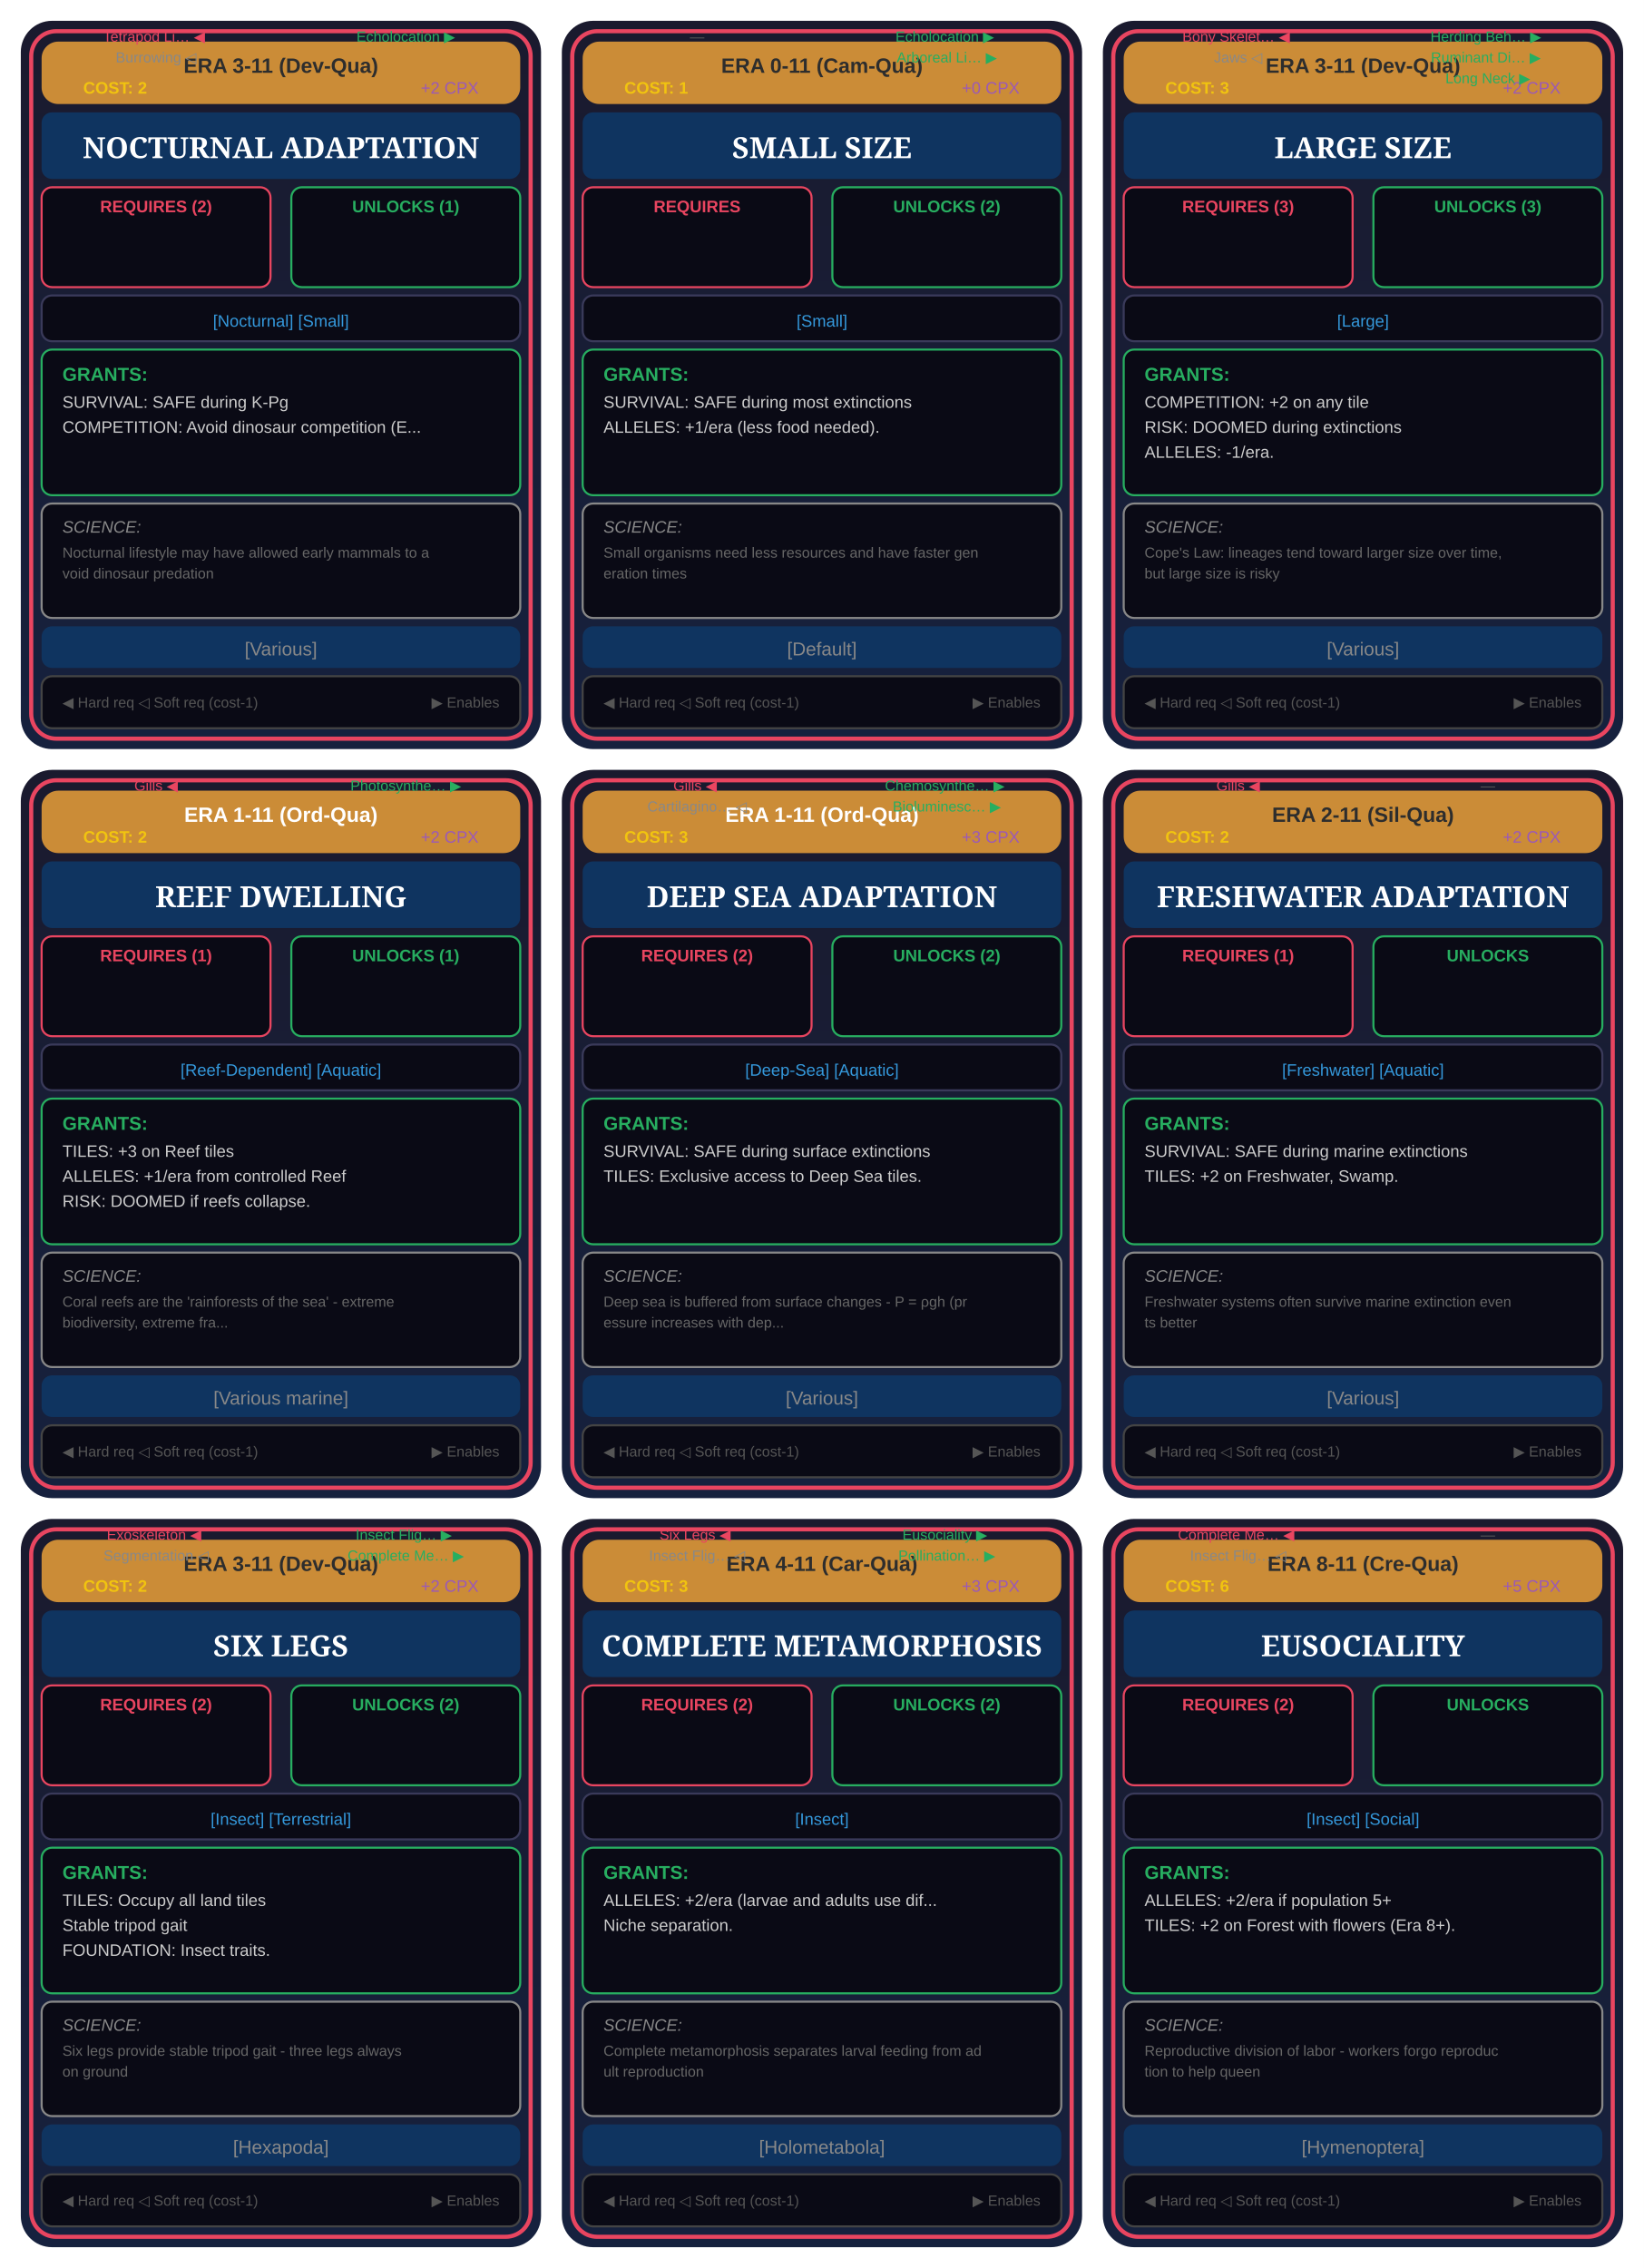
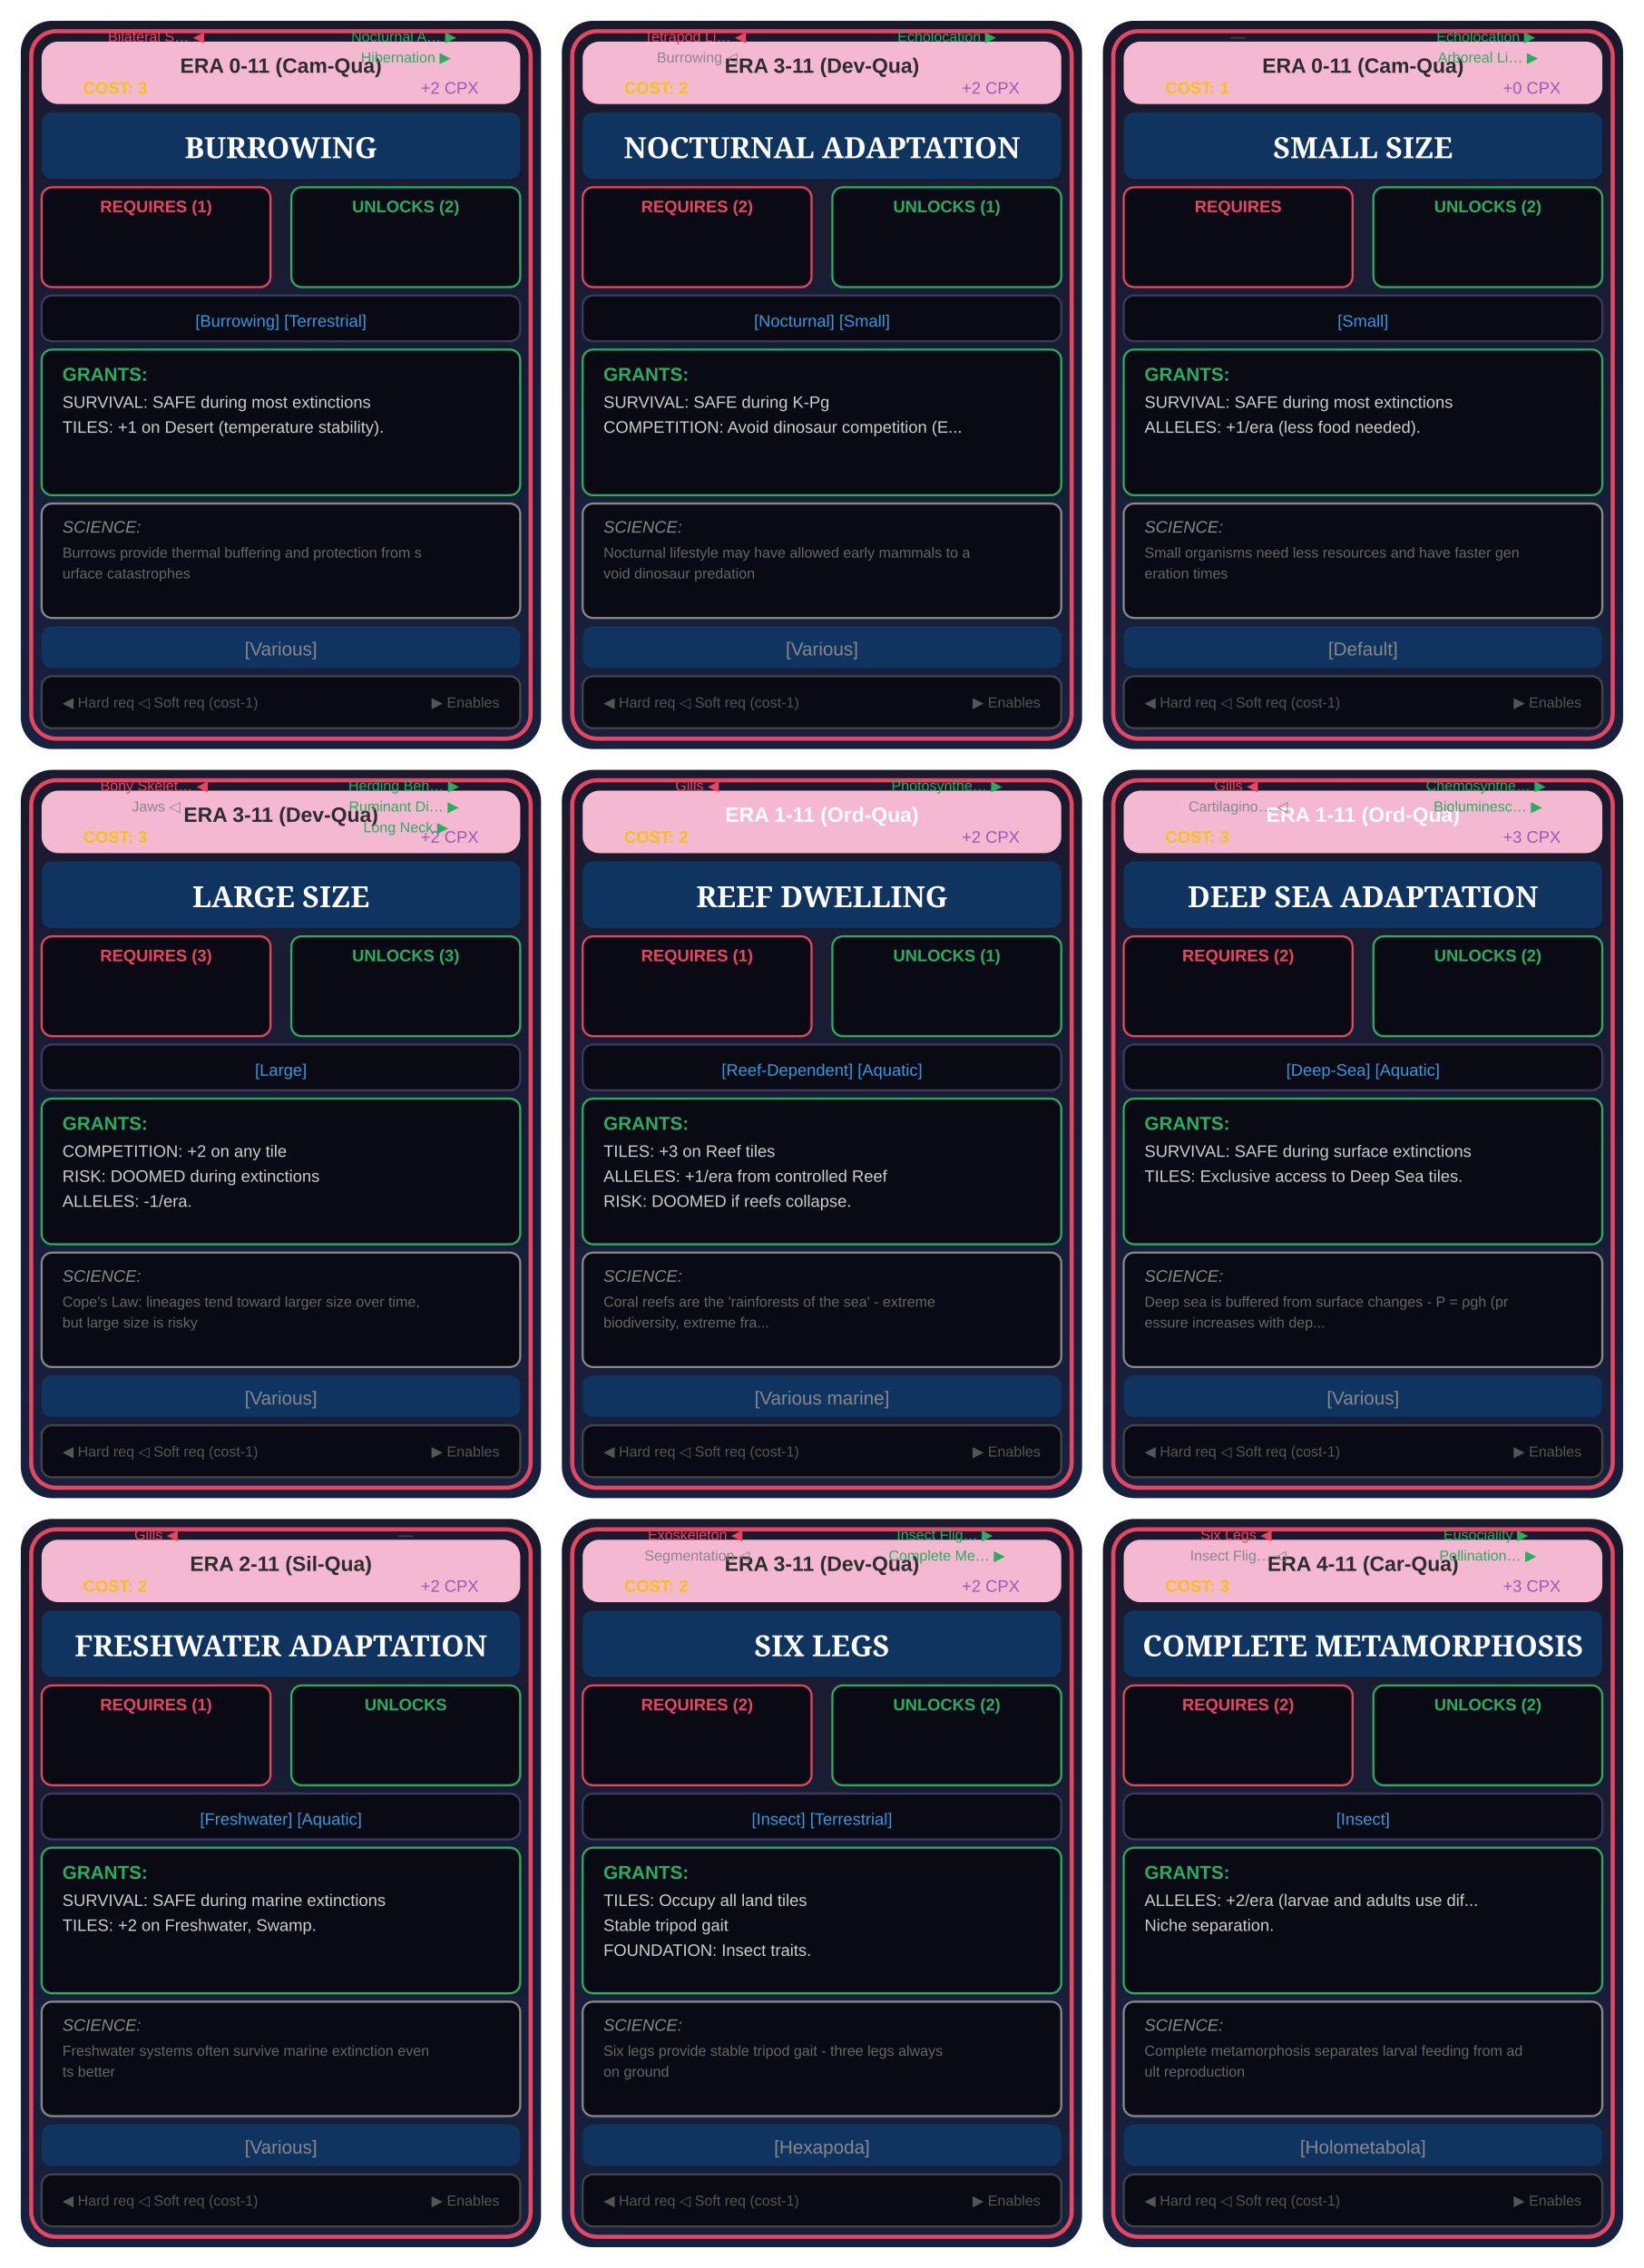
<svg xmlns="http://www.w3.org/2000/svg" viewBox="0 0 790 1090" width="790" height="1090">
  <rect width="790" height="1090" fill="#ffffff" />
  <g transform="translate(10, 10)">
    <defs>
      <linearGradient id="cardBg" x1="0%" y1="0%" x2="0%" y2="100%">
        <stop offset="0%" style="stop-color:#1a1a2e" />
        <stop offset="100%" style="stop-color:#16213e" />
      </linearGradient>
      <linearGradient id="eraGrad" x1="0%" y1="0%" x2="100%" y2="0%">
+         <stop offset="0%" style="stop-color:#F4B8D0" />
+         <stop offset="100%" style="stop-color:#F4B8D0" />
+       </linearGradient>
+     </defs>
+     <rect width="250" height="350" fill="url(#cardBg)" rx="15" />
+     <rect x="5" y="5" width="240" height="340" fill="none" stroke="#e94560" stroke-width="2" rx="12" />
+     <rect x="10" y="10" width="230" height="30" fill="url(#eraGrad)" rx="8" />
+     <text x="125" y="25" font-family="Arial" font-size="10" fill="#2d2d2d" text-anchor="middle" font-weight="bold">ERA 0-11 (Cam-Qua)</text>
+     <text x="30" y="35" font-family="Arial" font-size="8" fill="#f1c40f" font-weight="bold">COST: 3</text>
+     <text x="220" y="35" font-family="Arial" font-size="8" fill="#9b59b6" text-anchor="end">+2 CPX</text>
+     <rect x="10" y="44" width="230" height="32" fill="#0f3460" rx="5" />
+     <text x="125" y="66" font-family="Georgia" font-size="14" fill="#fff" text-anchor="middle" font-weight="bold">BURROWING</text>
+     <rect x="10" y="80" width="110" height="48" fill="#0a0a15" stroke="#e94560" rx="5" />
+     <text x="65" y="92" font-family="Arial" font-size="8" fill="#e94560" text-anchor="middle" font-weight="bold">REQUIRES (1)</text>
+     <text font-family="Arial" font-size="7" text-anchor="middle">
+       <tspan x="65" dy="10" fill="#e94560">Bilateral S… ◀</tspan>
+     </text>
+     <rect x="130" y="80" width="110" height="48" fill="#0a0a15" stroke="#27ae60" rx="5" />
+     <text x="185" y="92" font-family="Arial" font-size="8" fill="#27ae60" text-anchor="middle" font-weight="bold">UNLOCKS (2)</text>
+     <text font-family="Arial" font-size="7" text-anchor="middle">
+       <tspan x="185" dy="10" fill="#27ae60">Nocturnal A… ▶</tspan>
+       <tspan x="185" dy="10" fill="#27ae60">Hibernation ▶</tspan>
+     </text>
+     <rect x="10" y="132" width="230" height="22" fill="#0a0a15" stroke="#3a3a5a" rx="5" />
+     <text x="125" y="147" font-family="Arial" font-size="8" fill="#3498db" text-anchor="middle">[Burrowing] [Terrestrial]</text>
+     <rect x="10" y="158" width="230" height="70" fill="#0a0a15" stroke="#27ae60" rx="5" />
+     <text x="20" y="173" font-family="Arial" font-size="9" fill="#27ae60" font-weight="bold">GRANTS:</text>
+     <text x="20" y="186" font-family="Arial" font-size="8" fill="#ccc">SURVIVAL: SAFE during most extinctions</text>
+     <text x="20" y="198" font-family="Arial" font-size="8" fill="#ccc">TILES: +1 on Desert (temperature stability).</text>
+     <text x="20" y="210" font-family="Arial" font-size="8" fill="#ccc" />
+     <rect x="10" y="232" width="230" height="55" fill="#0a0a15" stroke="#888" rx="5" />
+     <text x="20" y="246" font-family="Arial" font-size="8" fill="#888" font-style="italic">SCIENCE:</text>
+     <text x="20" y="258" font-family="Arial" font-size="7" fill="#666">Burrows provide thermal buffering and protection from s</text>
+     <text x="20" y="268" font-family="Arial" font-size="7" fill="#666">urface catastrophes</text>
+     <rect x="10" y="291" width="230" height="20" fill="#0f3460" rx="5" />
+     <text x="125" y="305" font-family="Arial" font-size="9" fill="#888" text-anchor="middle">[Various]</text>
+     <rect x="10" y="315" width="230" height="25" fill="#0a0a15" stroke="#444" rx="5" />
+     <text x="20" y="330" font-family="Arial" font-size="7" fill="#555">◀ Hard req  ◁ Soft req (cost-1)</text>
+     <text x="230" y="330" font-family="Arial" font-size="7" fill="#555" text-anchor="end">▶ Enables</text>
+   </g>
+   <g transform="translate(270, 10)">
+     <defs>
+       <linearGradient id="cardBg" x1="0%" y1="0%" x2="0%" y2="100%">
+         <stop offset="0%" style="stop-color:#1a1a2e" />
+         <stop offset="100%" style="stop-color:#16213e" />
+       </linearGradient>
+       <linearGradient id="eraGrad" x1="0%" y1="0%" x2="100%" y2="0%">
        <stop offset="0%" style="stop-color:#CB8C37" />
        <stop offset="100%" style="stop-color:#CB8C37" />
      </linearGradient>
    </defs>
    <rect width="250" height="350" fill="url(#cardBg)" rx="15" />
    <rect x="5" y="5" width="240" height="340" fill="none" stroke="#e94560" stroke-width="2" rx="12" />
    <rect x="10" y="10" width="230" height="30" fill="url(#eraGrad)" rx="8" />
    <text x="125" y="25" font-family="Arial" font-size="10" fill="#2d2d2d" text-anchor="middle" font-weight="bold">ERA 3-11 (Dev-Qua)</text>
    <text x="30" y="35" font-family="Arial" font-size="8" fill="#f1c40f" font-weight="bold">COST: 2</text>
    <text x="220" y="35" font-family="Arial" font-size="8" fill="#9b59b6" text-anchor="end">+2 CPX</text>
    <rect x="10" y="44" width="230" height="32" fill="#0f3460" rx="5" />
    <text x="125" y="66" font-family="Georgia" font-size="14" fill="#fff" text-anchor="middle" font-weight="bold">NOCTURNAL ADAPTATION</text>
    <rect x="10" y="80" width="110" height="48" fill="#0a0a15" stroke="#e94560" rx="5" />
    <text x="65" y="92" font-family="Arial" font-size="8" fill="#e94560" text-anchor="middle" font-weight="bold">REQUIRES (2)</text>
    <text font-family="Arial" font-size="7" text-anchor="middle">
      <tspan x="65" dy="10" fill="#e94560">Tetrapod Li… ◀</tspan>
      <tspan x="65" dy="10" fill="#888">Burrowing ◁</tspan>
    </text>
    <rect x="130" y="80" width="110" height="48" fill="#0a0a15" stroke="#27ae60" rx="5" />
    <text x="185" y="92" font-family="Arial" font-size="8" fill="#27ae60" text-anchor="middle" font-weight="bold">UNLOCKS (1)</text>
    <text font-family="Arial" font-size="7" text-anchor="middle">
      <tspan x="185" dy="10" fill="#27ae60">Echolocation ▶</tspan>
    </text>
    <rect x="10" y="132" width="230" height="22" fill="#0a0a15" stroke="#3a3a5a" rx="5" />
    <text x="125" y="147" font-family="Arial" font-size="8" fill="#3498db" text-anchor="middle">[Nocturnal] [Small]</text>
    <rect x="10" y="158" width="230" height="70" fill="#0a0a15" stroke="#27ae60" rx="5" />
    <text x="20" y="173" font-family="Arial" font-size="9" fill="#27ae60" font-weight="bold">GRANTS:</text>
    <text x="20" y="186" font-family="Arial" font-size="8" fill="#ccc">SURVIVAL: SAFE during K-Pg</text>
    <text x="20" y="198" font-family="Arial" font-size="8" fill="#ccc">COMPETITION: Avoid dinosaur competition (E...</text>
    <text x="20" y="210" font-family="Arial" font-size="8" fill="#ccc" />
    <rect x="10" y="232" width="230" height="55" fill="#0a0a15" stroke="#888" rx="5" />
    <text x="20" y="246" font-family="Arial" font-size="8" fill="#888" font-style="italic">SCIENCE:</text>
    <text x="20" y="258" font-family="Arial" font-size="7" fill="#666">Nocturnal lifestyle may have allowed early mammals to a</text>
    <text x="20" y="268" font-family="Arial" font-size="7" fill="#666">void dinosaur predation</text>
    <rect x="10" y="291" width="230" height="20" fill="#0f3460" rx="5" />
    <text x="125" y="305" font-family="Arial" font-size="9" fill="#888" text-anchor="middle">[Various]</text>
    <rect x="10" y="315" width="230" height="25" fill="#0a0a15" stroke="#444" rx="5" />
    <text x="20" y="330" font-family="Arial" font-size="7" fill="#555">◀ Hard req  ◁ Soft req (cost-1)</text>
    <text x="230" y="330" font-family="Arial" font-size="7" fill="#555" text-anchor="end">▶ Enables</text>
  </g>
-   <g transform="translate(270, 10)">
+   <g transform="translate(530, 10)">
    <defs>
      <linearGradient id="cardBg" x1="0%" y1="0%" x2="0%" y2="100%">
        <stop offset="0%" style="stop-color:#1a1a2e" />
        <stop offset="100%" style="stop-color:#16213e" />
      </linearGradient>
      <linearGradient id="eraGrad" x1="0%" y1="0%" x2="100%" y2="0%">
        <stop offset="0%" style="stop-color:#F4B8D0" />
        <stop offset="100%" style="stop-color:#F4B8D0" />
      </linearGradient>
    </defs>
    <rect width="250" height="350" fill="url(#cardBg)" rx="15" />
    <rect x="5" y="5" width="240" height="340" fill="none" stroke="#e94560" stroke-width="2" rx="12" />
    <rect x="10" y="10" width="230" height="30" fill="url(#eraGrad)" rx="8" />
    <text x="125" y="25" font-family="Arial" font-size="10" fill="#2d2d2d" text-anchor="middle" font-weight="bold">ERA 0-11 (Cam-Qua)</text>
    <text x="30" y="35" font-family="Arial" font-size="8" fill="#f1c40f" font-weight="bold">COST: 1</text>
    <text x="220" y="35" font-family="Arial" font-size="8" fill="#9b59b6" text-anchor="end">+0 CPX</text>
    <rect x="10" y="44" width="230" height="32" fill="#0f3460" rx="5" />
    <text x="125" y="66" font-family="Georgia" font-size="14" fill="#fff" text-anchor="middle" font-weight="bold">SMALL SIZE</text>
    <rect x="10" y="80" width="110" height="48" fill="#0a0a15" stroke="#e94560" rx="5" />
    <text x="65" y="92" font-family="Arial" font-size="8" fill="#e94560" text-anchor="middle" font-weight="bold">REQUIRES</text>
    <text font-family="Arial" font-size="7" text-anchor="middle">
      <tspan x="65" dy="10" fill="#555">—</tspan>
    </text>
    <rect x="130" y="80" width="110" height="48" fill="#0a0a15" stroke="#27ae60" rx="5" />
    <text x="185" y="92" font-family="Arial" font-size="8" fill="#27ae60" text-anchor="middle" font-weight="bold">UNLOCKS (2)</text>
    <text font-family="Arial" font-size="7" text-anchor="middle">
      <tspan x="185" dy="10" fill="#27ae60">Echolocation ▶</tspan>
      <tspan x="185" dy="10" fill="#27ae60">Arboreal Li… ▶</tspan>
    </text>
    <rect x="10" y="132" width="230" height="22" fill="#0a0a15" stroke="#3a3a5a" rx="5" />
    <text x="125" y="147" font-family="Arial" font-size="8" fill="#3498db" text-anchor="middle">[Small]</text>
    <rect x="10" y="158" width="230" height="70" fill="#0a0a15" stroke="#27ae60" rx="5" />
    <text x="20" y="173" font-family="Arial" font-size="9" fill="#27ae60" font-weight="bold">GRANTS:</text>
    <text x="20" y="186" font-family="Arial" font-size="8" fill="#ccc">SURVIVAL: SAFE during most extinctions</text>
    <text x="20" y="198" font-family="Arial" font-size="8" fill="#ccc">ALLELES: +1/era (less food needed).</text>
    <text x="20" y="210" font-family="Arial" font-size="8" fill="#ccc" />
    <rect x="10" y="232" width="230" height="55" fill="#0a0a15" stroke="#888" rx="5" />
    <text x="20" y="246" font-family="Arial" font-size="8" fill="#888" font-style="italic">SCIENCE:</text>
    <text x="20" y="258" font-family="Arial" font-size="7" fill="#666">Small organisms need less resources and have faster gen</text>
    <text x="20" y="268" font-family="Arial" font-size="7" fill="#666">eration times</text>
    <rect x="10" y="291" width="230" height="20" fill="#0f3460" rx="5" />
    <text x="125" y="305" font-family="Arial" font-size="9" fill="#888" text-anchor="middle">[Default]</text>
    <rect x="10" y="315" width="230" height="25" fill="#0a0a15" stroke="#444" rx="5" />
    <text x="20" y="330" font-family="Arial" font-size="7" fill="#555">◀ Hard req  ◁ Soft req (cost-1)</text>
    <text x="230" y="330" font-family="Arial" font-size="7" fill="#555" text-anchor="end">▶ Enables</text>
  </g>
-   <g transform="translate(530, 10)">
+   <g transform="translate(10, 370)">
    <defs>
      <linearGradient id="cardBg" x1="0%" y1="0%" x2="0%" y2="100%">
        <stop offset="0%" style="stop-color:#1a1a2e" />
        <stop offset="100%" style="stop-color:#16213e" />
      </linearGradient>
      <linearGradient id="eraGrad" x1="0%" y1="0%" x2="100%" y2="0%">
        <stop offset="0%" style="stop-color:#CB8C37" />
        <stop offset="100%" style="stop-color:#CB8C37" />
      </linearGradient>
    </defs>
    <rect width="250" height="350" fill="url(#cardBg)" rx="15" />
    <rect x="5" y="5" width="240" height="340" fill="none" stroke="#e94560" stroke-width="2" rx="12" />
    <rect x="10" y="10" width="230" height="30" fill="url(#eraGrad)" rx="8" />
    <text x="125" y="25" font-family="Arial" font-size="10" fill="#2d2d2d" text-anchor="middle" font-weight="bold">ERA 3-11 (Dev-Qua)</text>
    <text x="30" y="35" font-family="Arial" font-size="8" fill="#f1c40f" font-weight="bold">COST: 3</text>
    <text x="220" y="35" font-family="Arial" font-size="8" fill="#9b59b6" text-anchor="end">+2 CPX</text>
    <rect x="10" y="44" width="230" height="32" fill="#0f3460" rx="5" />
    <text x="125" y="66" font-family="Georgia" font-size="14" fill="#fff" text-anchor="middle" font-weight="bold">LARGE SIZE</text>
    <rect x="10" y="80" width="110" height="48" fill="#0a0a15" stroke="#e94560" rx="5" />
    <text x="65" y="92" font-family="Arial" font-size="8" fill="#e94560" text-anchor="middle" font-weight="bold">REQUIRES (3)</text>
    <text font-family="Arial" font-size="7" text-anchor="middle">
      <tspan x="65" dy="10" fill="#e94560">Bony Skelet… ◀</tspan>
      <tspan x="65" dy="10" fill="#888">Jaws ◁</tspan>
    </text>
    <rect x="130" y="80" width="110" height="48" fill="#0a0a15" stroke="#27ae60" rx="5" />
    <text x="185" y="92" font-family="Arial" font-size="8" fill="#27ae60" text-anchor="middle" font-weight="bold">UNLOCKS (3)</text>
    <text font-family="Arial" font-size="7" text-anchor="middle">
      <tspan x="185" dy="10" fill="#27ae60">Herding Beh… ▶</tspan>
      <tspan x="185" dy="10" fill="#27ae60">Ruminant Di… ▶</tspan>
      <tspan x="185" dy="10" fill="#27ae60">Long Neck ▶</tspan>
    </text>
    <rect x="10" y="132" width="230" height="22" fill="#0a0a15" stroke="#3a3a5a" rx="5" />
    <text x="125" y="147" font-family="Arial" font-size="8" fill="#3498db" text-anchor="middle">[Large]</text>
    <rect x="10" y="158" width="230" height="70" fill="#0a0a15" stroke="#27ae60" rx="5" />
    <text x="20" y="173" font-family="Arial" font-size="9" fill="#27ae60" font-weight="bold">GRANTS:</text>
    <text x="20" y="186" font-family="Arial" font-size="8" fill="#ccc">COMPETITION: +2 on any tile</text>
    <text x="20" y="198" font-family="Arial" font-size="8" fill="#ccc">RISK: DOOMED during extinctions</text>
    <text x="20" y="210" font-family="Arial" font-size="8" fill="#ccc">ALLELES: -1/era.</text>
    <rect x="10" y="232" width="230" height="55" fill="#0a0a15" stroke="#888" rx="5" />
    <text x="20" y="246" font-family="Arial" font-size="8" fill="#888" font-style="italic">SCIENCE:</text>
    <text x="20" y="258" font-family="Arial" font-size="7" fill="#666">Cope's Law: lineages tend toward larger size over time,</text>
    <text x="20" y="268" font-family="Arial" font-size="7" fill="#666"> but large size is risky</text>
    <rect x="10" y="291" width="230" height="20" fill="#0f3460" rx="5" />
    <text x="125" y="305" font-family="Arial" font-size="9" fill="#888" text-anchor="middle">[Various]</text>
    <rect x="10" y="315" width="230" height="25" fill="#0a0a15" stroke="#444" rx="5" />
    <text x="20" y="330" font-family="Arial" font-size="7" fill="#555">◀ Hard req  ◁ Soft req (cost-1)</text>
    <text x="230" y="330" font-family="Arial" font-size="7" fill="#555" text-anchor="end">▶ Enables</text>
  </g>
-   <g transform="translate(10, 370)">
+   <g transform="translate(270, 370)">
    <defs>
      <linearGradient id="cardBg" x1="0%" y1="0%" x2="0%" y2="100%">
        <stop offset="0%" style="stop-color:#1a1a2e" />
        <stop offset="100%" style="stop-color:#16213e" />
      </linearGradient>
      <linearGradient id="eraGrad" x1="0%" y1="0%" x2="100%" y2="0%">
        <stop offset="0%" style="stop-color:#009270" />
        <stop offset="100%" style="stop-color:#009270" />
      </linearGradient>
    </defs>
    <rect width="250" height="350" fill="url(#cardBg)" rx="15" />
    <rect x="5" y="5" width="240" height="340" fill="none" stroke="#e94560" stroke-width="2" rx="12" />
    <rect x="10" y="10" width="230" height="30" fill="url(#eraGrad)" rx="8" />
    <text x="125" y="25" font-family="Arial" font-size="10" fill="#ffffff" text-anchor="middle" font-weight="bold">ERA 1-11 (Ord-Qua)</text>
    <text x="30" y="35" font-family="Arial" font-size="8" fill="#f1c40f" font-weight="bold">COST: 2</text>
    <text x="220" y="35" font-family="Arial" font-size="8" fill="#9b59b6" text-anchor="end">+2 CPX</text>
    <rect x="10" y="44" width="230" height="32" fill="#0f3460" rx="5" />
    <text x="125" y="66" font-family="Georgia" font-size="14" fill="#fff" text-anchor="middle" font-weight="bold">REEF DWELLING</text>
    <rect x="10" y="80" width="110" height="48" fill="#0a0a15" stroke="#e94560" rx="5" />
    <text x="65" y="92" font-family="Arial" font-size="8" fill="#e94560" text-anchor="middle" font-weight="bold">REQUIRES (1)</text>
    <text font-family="Arial" font-size="7" text-anchor="middle">
      <tspan x="65" dy="10" fill="#e94560">Gills ◀</tspan>
    </text>
    <rect x="130" y="80" width="110" height="48" fill="#0a0a15" stroke="#27ae60" rx="5" />
    <text x="185" y="92" font-family="Arial" font-size="8" fill="#27ae60" text-anchor="middle" font-weight="bold">UNLOCKS (1)</text>
    <text font-family="Arial" font-size="7" text-anchor="middle">
      <tspan x="185" dy="10" fill="#27ae60">Photosynthe… ▶</tspan>
    </text>
    <rect x="10" y="132" width="230" height="22" fill="#0a0a15" stroke="#3a3a5a" rx="5" />
    <text x="125" y="147" font-family="Arial" font-size="8" fill="#3498db" text-anchor="middle">[Reef-Dependent] [Aquatic]</text>
    <rect x="10" y="158" width="230" height="70" fill="#0a0a15" stroke="#27ae60" rx="5" />
    <text x="20" y="173" font-family="Arial" font-size="9" fill="#27ae60" font-weight="bold">GRANTS:</text>
    <text x="20" y="186" font-family="Arial" font-size="8" fill="#ccc">TILES: +3 on Reef tiles</text>
    <text x="20" y="198" font-family="Arial" font-size="8" fill="#ccc">ALLELES: +1/era from controlled Reef</text>
    <text x="20" y="210" font-family="Arial" font-size="8" fill="#ccc">RISK: DOOMED if reefs collapse.</text>
    <rect x="10" y="232" width="230" height="55" fill="#0a0a15" stroke="#888" rx="5" />
    <text x="20" y="246" font-family="Arial" font-size="8" fill="#888" font-style="italic">SCIENCE:</text>
    <text x="20" y="258" font-family="Arial" font-size="7" fill="#666">Coral reefs are the 'rainforests of the sea' - extreme </text>
    <text x="20" y="268" font-family="Arial" font-size="7" fill="#666">biodiversity, extreme fra...</text>
    <rect x="10" y="291" width="230" height="20" fill="#0f3460" rx="5" />
    <text x="125" y="305" font-family="Arial" font-size="9" fill="#888" text-anchor="middle">[Various marine]</text>
    <rect x="10" y="315" width="230" height="25" fill="#0a0a15" stroke="#444" rx="5" />
    <text x="20" y="330" font-family="Arial" font-size="7" fill="#555">◀ Hard req  ◁ Soft req (cost-1)</text>
    <text x="230" y="330" font-family="Arial" font-size="7" fill="#555" text-anchor="end">▶ Enables</text>
  </g>
-   <g transform="translate(270, 370)">
+   <g transform="translate(530, 370)">
    <defs>
      <linearGradient id="cardBg" x1="0%" y1="0%" x2="0%" y2="100%">
        <stop offset="0%" style="stop-color:#1a1a2e" />
        <stop offset="100%" style="stop-color:#16213e" />
      </linearGradient>
      <linearGradient id="eraGrad" x1="0%" y1="0%" x2="100%" y2="0%">
        <stop offset="0%" style="stop-color:#009270" />
        <stop offset="100%" style="stop-color:#009270" />
      </linearGradient>
    </defs>
    <rect width="250" height="350" fill="url(#cardBg)" rx="15" />
    <rect x="5" y="5" width="240" height="340" fill="none" stroke="#e94560" stroke-width="2" rx="12" />
    <rect x="10" y="10" width="230" height="30" fill="url(#eraGrad)" rx="8" />
    <text x="125" y="25" font-family="Arial" font-size="10" fill="#ffffff" text-anchor="middle" font-weight="bold">ERA 1-11 (Ord-Qua)</text>
    <text x="30" y="35" font-family="Arial" font-size="8" fill="#f1c40f" font-weight="bold">COST: 3</text>
    <text x="220" y="35" font-family="Arial" font-size="8" fill="#9b59b6" text-anchor="end">+3 CPX</text>
    <rect x="10" y="44" width="230" height="32" fill="#0f3460" rx="5" />
    <text x="125" y="66" font-family="Georgia" font-size="14" fill="#fff" text-anchor="middle" font-weight="bold">DEEP SEA ADAPTATION</text>
    <rect x="10" y="80" width="110" height="48" fill="#0a0a15" stroke="#e94560" rx="5" />
    <text x="65" y="92" font-family="Arial" font-size="8" fill="#e94560" text-anchor="middle" font-weight="bold">REQUIRES (2)</text>
    <text font-family="Arial" font-size="7" text-anchor="middle">
      <tspan x="65" dy="10" fill="#e94560">Gills ◀</tspan>
      <tspan x="65" dy="10" fill="#888">Cartilagino… ◁</tspan>
    </text>
    <rect x="130" y="80" width="110" height="48" fill="#0a0a15" stroke="#27ae60" rx="5" />
    <text x="185" y="92" font-family="Arial" font-size="8" fill="#27ae60" text-anchor="middle" font-weight="bold">UNLOCKS (2)</text>
    <text font-family="Arial" font-size="7" text-anchor="middle">
      <tspan x="185" dy="10" fill="#27ae60">Chemosynthe… ▶</tspan>
      <tspan x="185" dy="10" fill="#27ae60">Bioluminesc… ▶</tspan>
    </text>
    <rect x="10" y="132" width="230" height="22" fill="#0a0a15" stroke="#3a3a5a" rx="5" />
    <text x="125" y="147" font-family="Arial" font-size="8" fill="#3498db" text-anchor="middle">[Deep-Sea] [Aquatic]</text>
    <rect x="10" y="158" width="230" height="70" fill="#0a0a15" stroke="#27ae60" rx="5" />
    <text x="20" y="173" font-family="Arial" font-size="9" fill="#27ae60" font-weight="bold">GRANTS:</text>
    <text x="20" y="186" font-family="Arial" font-size="8" fill="#ccc">SURVIVAL: SAFE during surface extinctions</text>
    <text x="20" y="198" font-family="Arial" font-size="8" fill="#ccc">TILES: Exclusive access to Deep Sea tiles.</text>
    <text x="20" y="210" font-family="Arial" font-size="8" fill="#ccc" />
    <rect x="10" y="232" width="230" height="55" fill="#0a0a15" stroke="#888" rx="5" />
    <text x="20" y="246" font-family="Arial" font-size="8" fill="#888" font-style="italic">SCIENCE:</text>
    <text x="20" y="258" font-family="Arial" font-size="7" fill="#666">Deep sea is buffered from surface changes - P = ρgh (pr</text>
    <text x="20" y="268" font-family="Arial" font-size="7" fill="#666">essure increases with dep...</text>
    <rect x="10" y="291" width="230" height="20" fill="#0f3460" rx="5" />
    <text x="125" y="305" font-family="Arial" font-size="9" fill="#888" text-anchor="middle">[Various]</text>
    <rect x="10" y="315" width="230" height="25" fill="#0a0a15" stroke="#444" rx="5" />
    <text x="20" y="330" font-family="Arial" font-size="7" fill="#555">◀ Hard req  ◁ Soft req (cost-1)</text>
    <text x="230" y="330" font-family="Arial" font-size="7" fill="#555" text-anchor="end">▶ Enables</text>
  </g>
-   <g transform="translate(530, 370)">
+   <g transform="translate(10, 730)">
    <defs>
      <linearGradient id="cardBg" x1="0%" y1="0%" x2="0%" y2="100%">
        <stop offset="0%" style="stop-color:#1a1a2e" />
        <stop offset="100%" style="stop-color:#16213e" />
      </linearGradient>
      <linearGradient id="eraGrad" x1="0%" y1="0%" x2="100%" y2="0%">
        <stop offset="0%" style="stop-color:#B3E1D2" />
        <stop offset="100%" style="stop-color:#B3E1D2" />
      </linearGradient>
    </defs>
    <rect width="250" height="350" fill="url(#cardBg)" rx="15" />
    <rect x="5" y="5" width="240" height="340" fill="none" stroke="#e94560" stroke-width="2" rx="12" />
    <rect x="10" y="10" width="230" height="30" fill="url(#eraGrad)" rx="8" />
    <text x="125" y="25" font-family="Arial" font-size="10" fill="#2d2d2d" text-anchor="middle" font-weight="bold">ERA 2-11 (Sil-Qua)</text>
    <text x="30" y="35" font-family="Arial" font-size="8" fill="#f1c40f" font-weight="bold">COST: 2</text>
    <text x="220" y="35" font-family="Arial" font-size="8" fill="#9b59b6" text-anchor="end">+2 CPX</text>
    <rect x="10" y="44" width="230" height="32" fill="#0f3460" rx="5" />
    <text x="125" y="66" font-family="Georgia" font-size="14" fill="#fff" text-anchor="middle" font-weight="bold">FRESHWATER ADAPTATION</text>
    <rect x="10" y="80" width="110" height="48" fill="#0a0a15" stroke="#e94560" rx="5" />
    <text x="65" y="92" font-family="Arial" font-size="8" fill="#e94560" text-anchor="middle" font-weight="bold">REQUIRES (1)</text>
    <text font-family="Arial" font-size="7" text-anchor="middle">
      <tspan x="65" dy="10" fill="#e94560">Gills ◀</tspan>
    </text>
    <rect x="130" y="80" width="110" height="48" fill="#0a0a15" stroke="#27ae60" rx="5" />
    <text x="185" y="92" font-family="Arial" font-size="8" fill="#27ae60" text-anchor="middle" font-weight="bold">UNLOCKS</text>
    <text font-family="Arial" font-size="7" text-anchor="middle">
      <tspan x="185" dy="10" fill="#555">—</tspan>
    </text>
    <rect x="10" y="132" width="230" height="22" fill="#0a0a15" stroke="#3a3a5a" rx="5" />
    <text x="125" y="147" font-family="Arial" font-size="8" fill="#3498db" text-anchor="middle">[Freshwater] [Aquatic]</text>
    <rect x="10" y="158" width="230" height="70" fill="#0a0a15" stroke="#27ae60" rx="5" />
    <text x="20" y="173" font-family="Arial" font-size="9" fill="#27ae60" font-weight="bold">GRANTS:</text>
    <text x="20" y="186" font-family="Arial" font-size="8" fill="#ccc">SURVIVAL: SAFE during marine extinctions</text>
    <text x="20" y="198" font-family="Arial" font-size="8" fill="#ccc">TILES: +2 on Freshwater, Swamp.</text>
    <text x="20" y="210" font-family="Arial" font-size="8" fill="#ccc" />
    <rect x="10" y="232" width="230" height="55" fill="#0a0a15" stroke="#888" rx="5" />
    <text x="20" y="246" font-family="Arial" font-size="8" fill="#888" font-style="italic">SCIENCE:</text>
    <text x="20" y="258" font-family="Arial" font-size="7" fill="#666">Freshwater systems often survive marine extinction even</text>
    <text x="20" y="268" font-family="Arial" font-size="7" fill="#666">ts better</text>
    <rect x="10" y="291" width="230" height="20" fill="#0f3460" rx="5" />
    <text x="125" y="305" font-family="Arial" font-size="9" fill="#888" text-anchor="middle">[Various]</text>
    <rect x="10" y="315" width="230" height="25" fill="#0a0a15" stroke="#444" rx="5" />
    <text x="20" y="330" font-family="Arial" font-size="7" fill="#555">◀ Hard req  ◁ Soft req (cost-1)</text>
    <text x="230" y="330" font-family="Arial" font-size="7" fill="#555" text-anchor="end">▶ Enables</text>
  </g>
-   <g transform="translate(10, 730)">
+   <g transform="translate(270, 730)">
    <defs>
      <linearGradient id="cardBg" x1="0%" y1="0%" x2="0%" y2="100%">
        <stop offset="0%" style="stop-color:#1a1a2e" />
        <stop offset="100%" style="stop-color:#16213e" />
      </linearGradient>
      <linearGradient id="eraGrad" x1="0%" y1="0%" x2="100%" y2="0%">
        <stop offset="0%" style="stop-color:#CB8C37" />
        <stop offset="100%" style="stop-color:#CB8C37" />
      </linearGradient>
    </defs>
    <rect width="250" height="350" fill="url(#cardBg)" rx="15" />
    <rect x="5" y="5" width="240" height="340" fill="none" stroke="#e94560" stroke-width="2" rx="12" />
    <rect x="10" y="10" width="230" height="30" fill="url(#eraGrad)" rx="8" />
    <text x="125" y="25" font-family="Arial" font-size="10" fill="#2d2d2d" text-anchor="middle" font-weight="bold">ERA 3-11 (Dev-Qua)</text>
    <text x="30" y="35" font-family="Arial" font-size="8" fill="#f1c40f" font-weight="bold">COST: 2</text>
    <text x="220" y="35" font-family="Arial" font-size="8" fill="#9b59b6" text-anchor="end">+2 CPX</text>
    <rect x="10" y="44" width="230" height="32" fill="#0f3460" rx="5" />
    <text x="125" y="66" font-family="Georgia" font-size="14" fill="#fff" text-anchor="middle" font-weight="bold">SIX LEGS</text>
    <rect x="10" y="80" width="110" height="48" fill="#0a0a15" stroke="#e94560" rx="5" />
    <text x="65" y="92" font-family="Arial" font-size="8" fill="#e94560" text-anchor="middle" font-weight="bold">REQUIRES (2)</text>
    <text font-family="Arial" font-size="7" text-anchor="middle">
      <tspan x="65" dy="10" fill="#e94560">Exoskeleton ◀</tspan>
      <tspan x="65" dy="10" fill="#888">Segmentation ◁</tspan>
    </text>
    <rect x="130" y="80" width="110" height="48" fill="#0a0a15" stroke="#27ae60" rx="5" />
    <text x="185" y="92" font-family="Arial" font-size="8" fill="#27ae60" text-anchor="middle" font-weight="bold">UNLOCKS (2)</text>
    <text font-family="Arial" font-size="7" text-anchor="middle">
      <tspan x="185" dy="10" fill="#27ae60">Insect Flig… ▶</tspan>
      <tspan x="185" dy="10" fill="#27ae60">Complete Me… ▶</tspan>
    </text>
    <rect x="10" y="132" width="230" height="22" fill="#0a0a15" stroke="#3a3a5a" rx="5" />
    <text x="125" y="147" font-family="Arial" font-size="8" fill="#3498db" text-anchor="middle">[Insect] [Terrestrial]</text>
    <rect x="10" y="158" width="230" height="70" fill="#0a0a15" stroke="#27ae60" rx="5" />
    <text x="20" y="173" font-family="Arial" font-size="9" fill="#27ae60" font-weight="bold">GRANTS:</text>
    <text x="20" y="186" font-family="Arial" font-size="8" fill="#ccc">TILES: Occupy all land tiles</text>
    <text x="20" y="198" font-family="Arial" font-size="8" fill="#ccc">Stable tripod gait</text>
    <text x="20" y="210" font-family="Arial" font-size="8" fill="#ccc">FOUNDATION: Insect traits.</text>
    <rect x="10" y="232" width="230" height="55" fill="#0a0a15" stroke="#888" rx="5" />
    <text x="20" y="246" font-family="Arial" font-size="8" fill="#888" font-style="italic">SCIENCE:</text>
    <text x="20" y="258" font-family="Arial" font-size="7" fill="#666">Six legs provide stable tripod gait - three legs always</text>
    <text x="20" y="268" font-family="Arial" font-size="7" fill="#666"> on ground</text>
    <rect x="10" y="291" width="230" height="20" fill="#0f3460" rx="5" />
    <text x="125" y="305" font-family="Arial" font-size="9" fill="#888" text-anchor="middle">[Hexapoda]</text>
    <rect x="10" y="315" width="230" height="25" fill="#0a0a15" stroke="#444" rx="5" />
    <text x="20" y="330" font-family="Arial" font-size="7" fill="#555">◀ Hard req  ◁ Soft req (cost-1)</text>
    <text x="230" y="330" font-family="Arial" font-size="7" fill="#555" text-anchor="end">▶ Enables</text>
  </g>
-   <g transform="translate(270, 730)">
+   <g transform="translate(530, 730)">
    <defs>
      <linearGradient id="cardBg" x1="0%" y1="0%" x2="0%" y2="100%">
        <stop offset="0%" style="stop-color:#1a1a2e" />
        <stop offset="100%" style="stop-color:#16213e" />
      </linearGradient>
      <linearGradient id="eraGrad" x1="0%" y1="0%" x2="100%" y2="0%">
        <stop offset="0%" style="stop-color:#67A599" />
        <stop offset="100%" style="stop-color:#67A599" />
      </linearGradient>
    </defs>
    <rect width="250" height="350" fill="url(#cardBg)" rx="15" />
    <rect x="5" y="5" width="240" height="340" fill="none" stroke="#e94560" stroke-width="2" rx="12" />
    <rect x="10" y="10" width="230" height="30" fill="url(#eraGrad)" rx="8" />
    <text x="125" y="25" font-family="Arial" font-size="10" fill="#2d2d2d" text-anchor="middle" font-weight="bold">ERA 4-11 (Car-Qua)</text>
    <text x="30" y="35" font-family="Arial" font-size="8" fill="#f1c40f" font-weight="bold">COST: 3</text>
    <text x="220" y="35" font-family="Arial" font-size="8" fill="#9b59b6" text-anchor="end">+3 CPX</text>
    <rect x="10" y="44" width="230" height="32" fill="#0f3460" rx="5" />
    <text x="125" y="66" font-family="Georgia" font-size="14" fill="#fff" text-anchor="middle" font-weight="bold">COMPLETE METAMORPHOSIS</text>
    <rect x="10" y="80" width="110" height="48" fill="#0a0a15" stroke="#e94560" rx="5" />
    <text x="65" y="92" font-family="Arial" font-size="8" fill="#e94560" text-anchor="middle" font-weight="bold">REQUIRES (2)</text>
    <text font-family="Arial" font-size="7" text-anchor="middle">
      <tspan x="65" dy="10" fill="#e94560">Six Legs ◀</tspan>
      <tspan x="65" dy="10" fill="#888">Insect Flig… ◁</tspan>
    </text>
    <rect x="130" y="80" width="110" height="48" fill="#0a0a15" stroke="#27ae60" rx="5" />
    <text x="185" y="92" font-family="Arial" font-size="8" fill="#27ae60" text-anchor="middle" font-weight="bold">UNLOCKS (2)</text>
    <text font-family="Arial" font-size="7" text-anchor="middle">
      <tspan x="185" dy="10" fill="#27ae60">Eusociality ▶</tspan>
      <tspan x="185" dy="10" fill="#27ae60">Pollination… ▶</tspan>
    </text>
    <rect x="10" y="132" width="230" height="22" fill="#0a0a15" stroke="#3a3a5a" rx="5" />
    <text x="125" y="147" font-family="Arial" font-size="8" fill="#3498db" text-anchor="middle">[Insect]</text>
    <rect x="10" y="158" width="230" height="70" fill="#0a0a15" stroke="#27ae60" rx="5" />
    <text x="20" y="173" font-family="Arial" font-size="9" fill="#27ae60" font-weight="bold">GRANTS:</text>
    <text x="20" y="186" font-family="Arial" font-size="8" fill="#ccc">ALLELES: +2/era (larvae and adults use dif...</text>
    <text x="20" y="198" font-family="Arial" font-size="8" fill="#ccc">Niche separation.</text>
    <text x="20" y="210" font-family="Arial" font-size="8" fill="#ccc" />
    <rect x="10" y="232" width="230" height="55" fill="#0a0a15" stroke="#888" rx="5" />
    <text x="20" y="246" font-family="Arial" font-size="8" fill="#888" font-style="italic">SCIENCE:</text>
    <text x="20" y="258" font-family="Arial" font-size="7" fill="#666">Complete metamorphosis separates larval feeding from ad</text>
    <text x="20" y="268" font-family="Arial" font-size="7" fill="#666">ult reproduction</text>
    <rect x="10" y="291" width="230" height="20" fill="#0f3460" rx="5" />
    <text x="125" y="305" font-family="Arial" font-size="9" fill="#888" text-anchor="middle">[Holometabola]</text>
    <rect x="10" y="315" width="230" height="25" fill="#0a0a15" stroke="#444" rx="5" />
    <text x="20" y="330" font-family="Arial" font-size="7" fill="#555">◀ Hard req  ◁ Soft req (cost-1)</text>
    <text x="230" y="330" font-family="Arial" font-size="7" fill="#555" text-anchor="end">▶ Enables</text>
  </g>
-   <g transform="translate(530, 730)">
-     <defs>
-       <linearGradient id="cardBg" x1="0%" y1="0%" x2="0%" y2="100%">
-         <stop offset="0%" style="stop-color:#1a1a2e" />
-         <stop offset="100%" style="stop-color:#16213e" />
-       </linearGradient>
-       <linearGradient id="eraGrad" x1="0%" y1="0%" x2="100%" y2="0%">
-         <stop offset="0%" style="stop-color:#7FC64E" />
-         <stop offset="100%" style="stop-color:#7FC64E" />
-       </linearGradient>
-     </defs>
-     <rect width="250" height="350" fill="url(#cardBg)" rx="15" />
-     <rect x="5" y="5" width="240" height="340" fill="none" stroke="#e94560" stroke-width="2" rx="12" />
-     <rect x="10" y="10" width="230" height="30" fill="url(#eraGrad)" rx="8" />
-     <text x="125" y="25" font-family="Arial" font-size="10" fill="#2d2d2d" text-anchor="middle" font-weight="bold">ERA 8-11 (Cre-Qua)</text>
-     <text x="30" y="35" font-family="Arial" font-size="8" fill="#f1c40f" font-weight="bold">COST: 6</text>
-     <text x="220" y="35" font-family="Arial" font-size="8" fill="#9b59b6" text-anchor="end">+5 CPX</text>
-     <rect x="10" y="44" width="230" height="32" fill="#0f3460" rx="5" />
-     <text x="125" y="66" font-family="Georgia" font-size="14" fill="#fff" text-anchor="middle" font-weight="bold">EUSOCIALITY</text>
-     <rect x="10" y="80" width="110" height="48" fill="#0a0a15" stroke="#e94560" rx="5" />
-     <text x="65" y="92" font-family="Arial" font-size="8" fill="#e94560" text-anchor="middle" font-weight="bold">REQUIRES (2)</text>
-     <text font-family="Arial" font-size="7" text-anchor="middle">
-       <tspan x="65" dy="10" fill="#e94560">Complete Me… ◀</tspan>
-       <tspan x="65" dy="10" fill="#888">Insect Flig… ◁</tspan>
-     </text>
-     <rect x="130" y="80" width="110" height="48" fill="#0a0a15" stroke="#27ae60" rx="5" />
-     <text x="185" y="92" font-family="Arial" font-size="8" fill="#27ae60" text-anchor="middle" font-weight="bold">UNLOCKS</text>
-     <text font-family="Arial" font-size="7" text-anchor="middle">
-       <tspan x="185" dy="10" fill="#555">—</tspan>
-     </text>
-     <rect x="10" y="132" width="230" height="22" fill="#0a0a15" stroke="#3a3a5a" rx="5" />
-     <text x="125" y="147" font-family="Arial" font-size="8" fill="#3498db" text-anchor="middle">[Insect] [Social]</text>
-     <rect x="10" y="158" width="230" height="70" fill="#0a0a15" stroke="#27ae60" rx="5" />
-     <text x="20" y="173" font-family="Arial" font-size="9" fill="#27ae60" font-weight="bold">GRANTS:</text>
-     <text x="20" y="186" font-family="Arial" font-size="8" fill="#ccc">ALLELES: +2/era if population 5+</text>
-     <text x="20" y="198" font-family="Arial" font-size="8" fill="#ccc">TILES: +2 on Forest with flowers (Era 8+).</text>
-     <text x="20" y="210" font-family="Arial" font-size="8" fill="#ccc" />
-     <rect x="10" y="232" width="230" height="55" fill="#0a0a15" stroke="#888" rx="5" />
-     <text x="20" y="246" font-family="Arial" font-size="8" fill="#888" font-style="italic">SCIENCE:</text>
-     <text x="20" y="258" font-family="Arial" font-size="7" fill="#666">Reproductive division of labor - workers forgo reproduc</text>
-     <text x="20" y="268" font-family="Arial" font-size="7" fill="#666">tion to help queen</text>
-     <rect x="10" y="291" width="230" height="20" fill="#0f3460" rx="5" />
-     <text x="125" y="305" font-family="Arial" font-size="9" fill="#888" text-anchor="middle">[Hymenoptera]</text>
-     <rect x="10" y="315" width="230" height="25" fill="#0a0a15" stroke="#444" rx="5" />
-     <text x="20" y="330" font-family="Arial" font-size="7" fill="#555">◀ Hard req  ◁ Soft req (cost-1)</text>
-     <text x="230" y="330" font-family="Arial" font-size="7" fill="#555" text-anchor="end">▶ Enables</text>
-   </g>
</svg>
